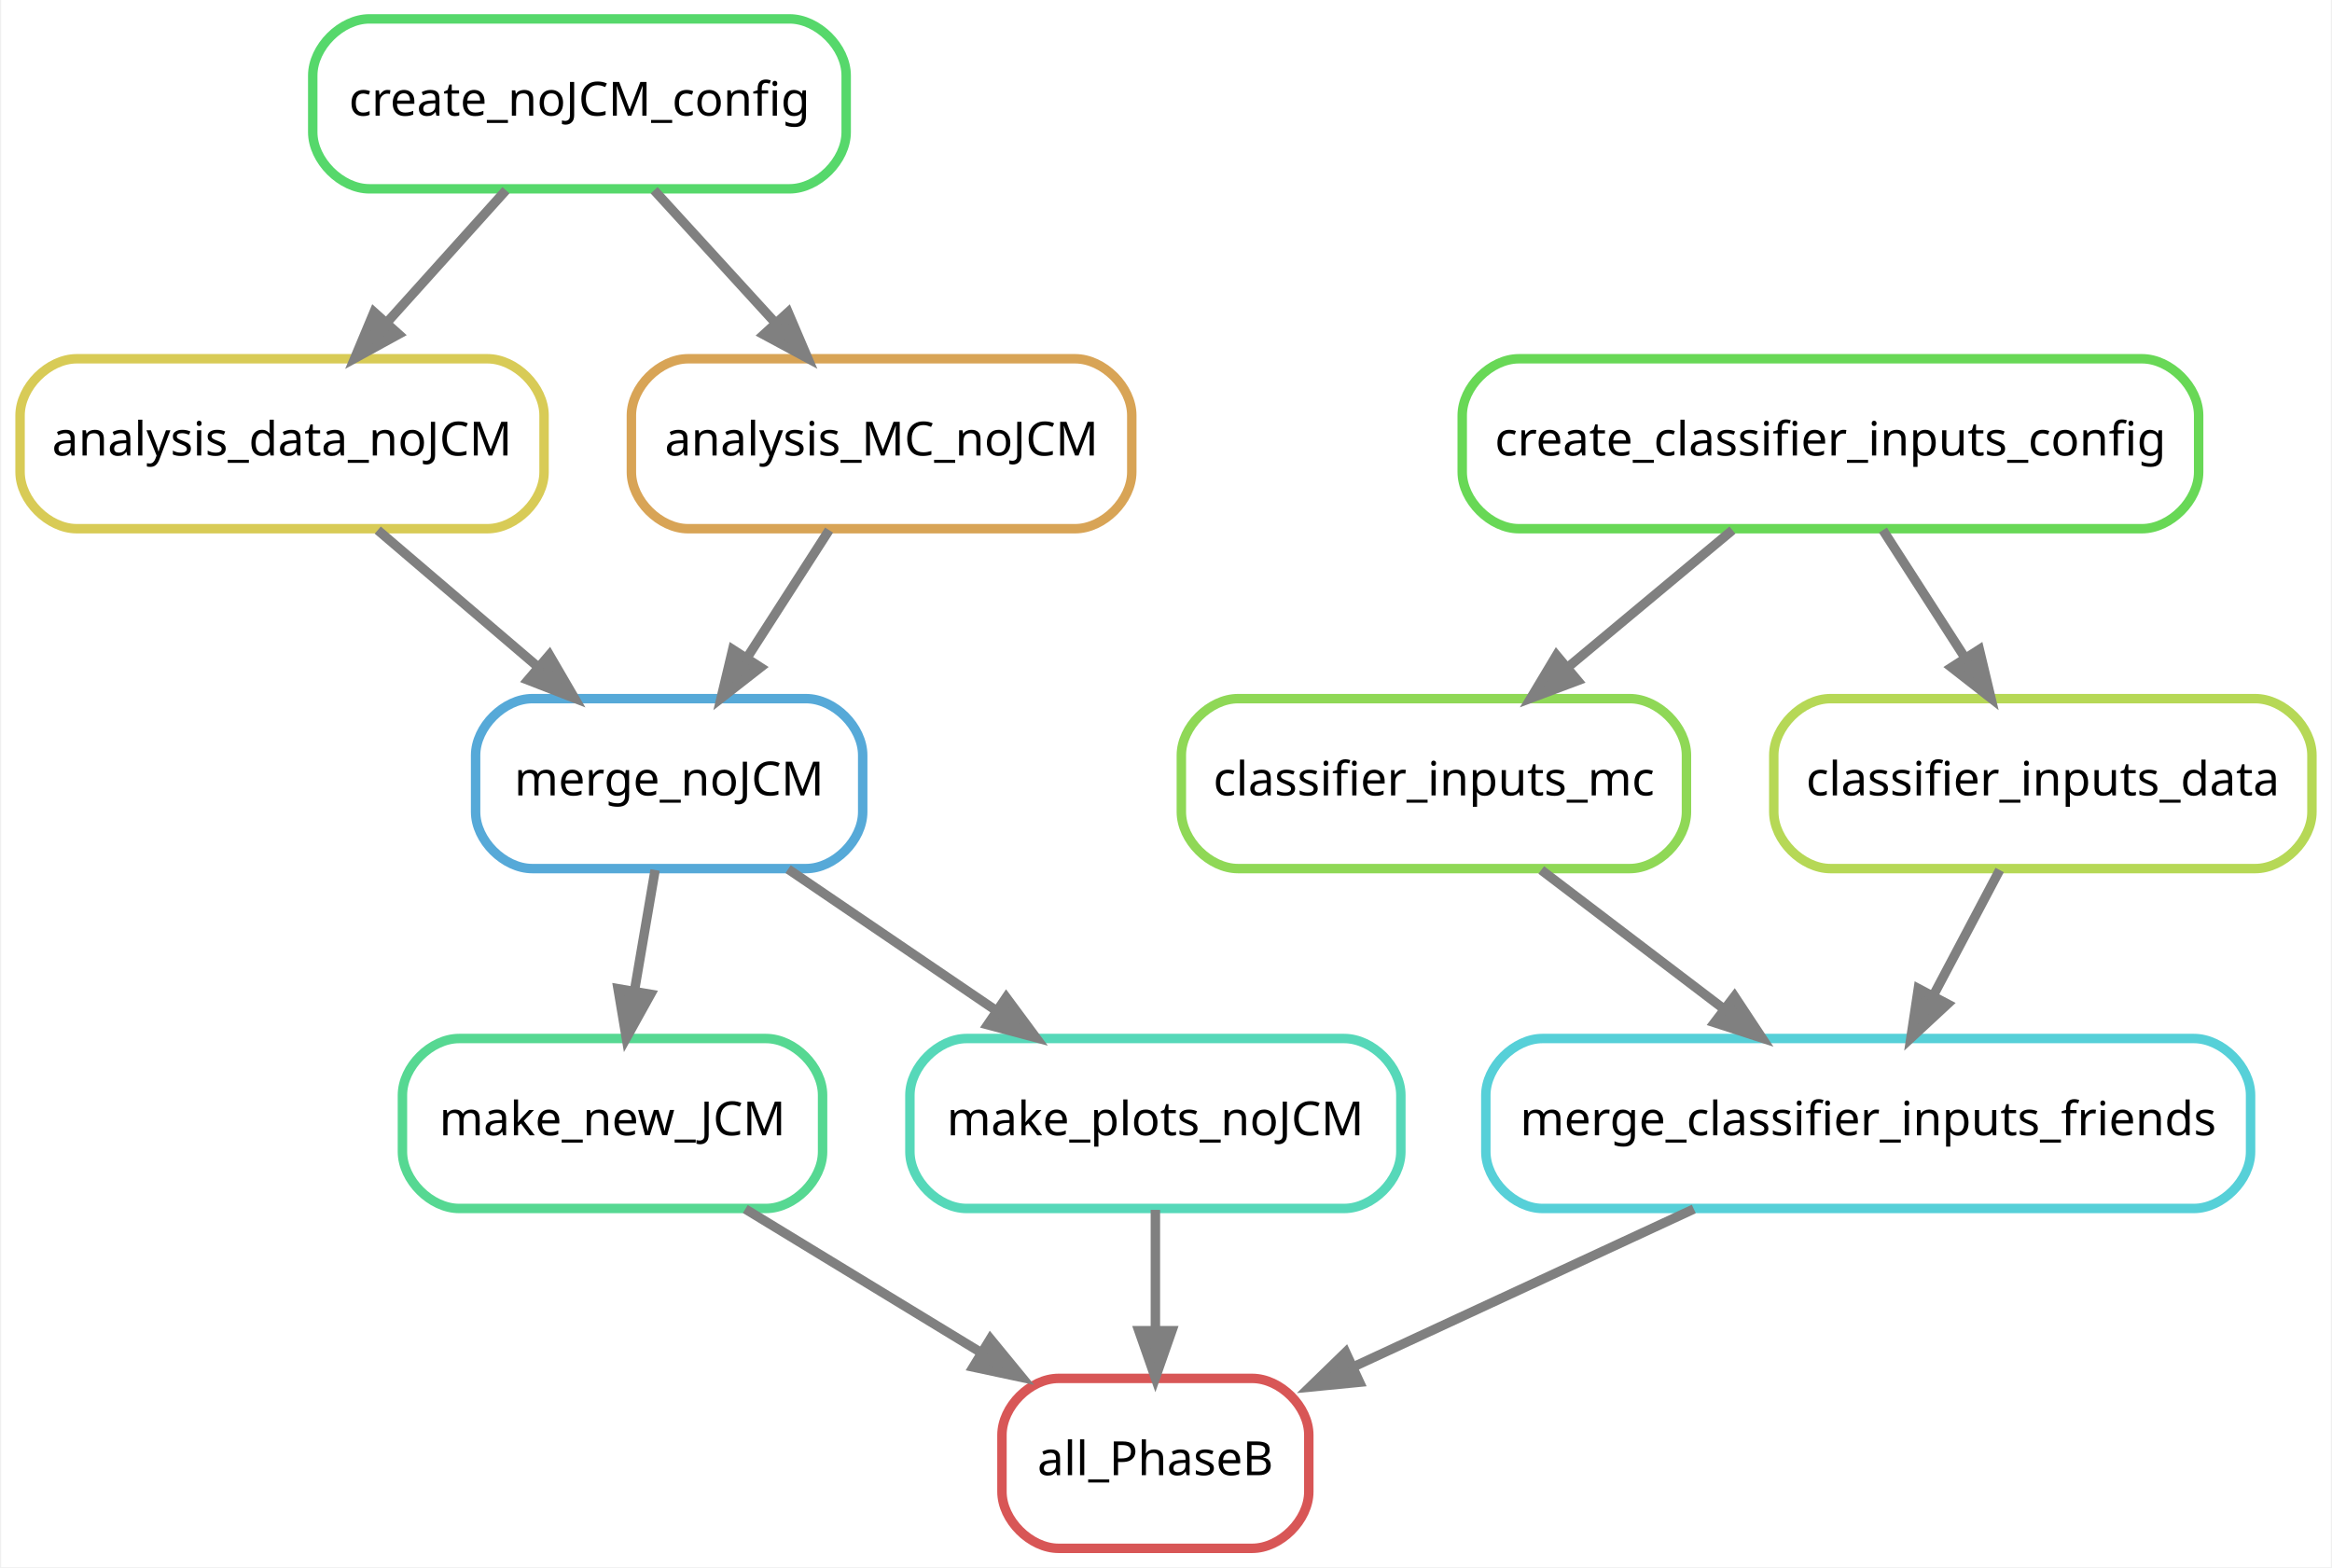
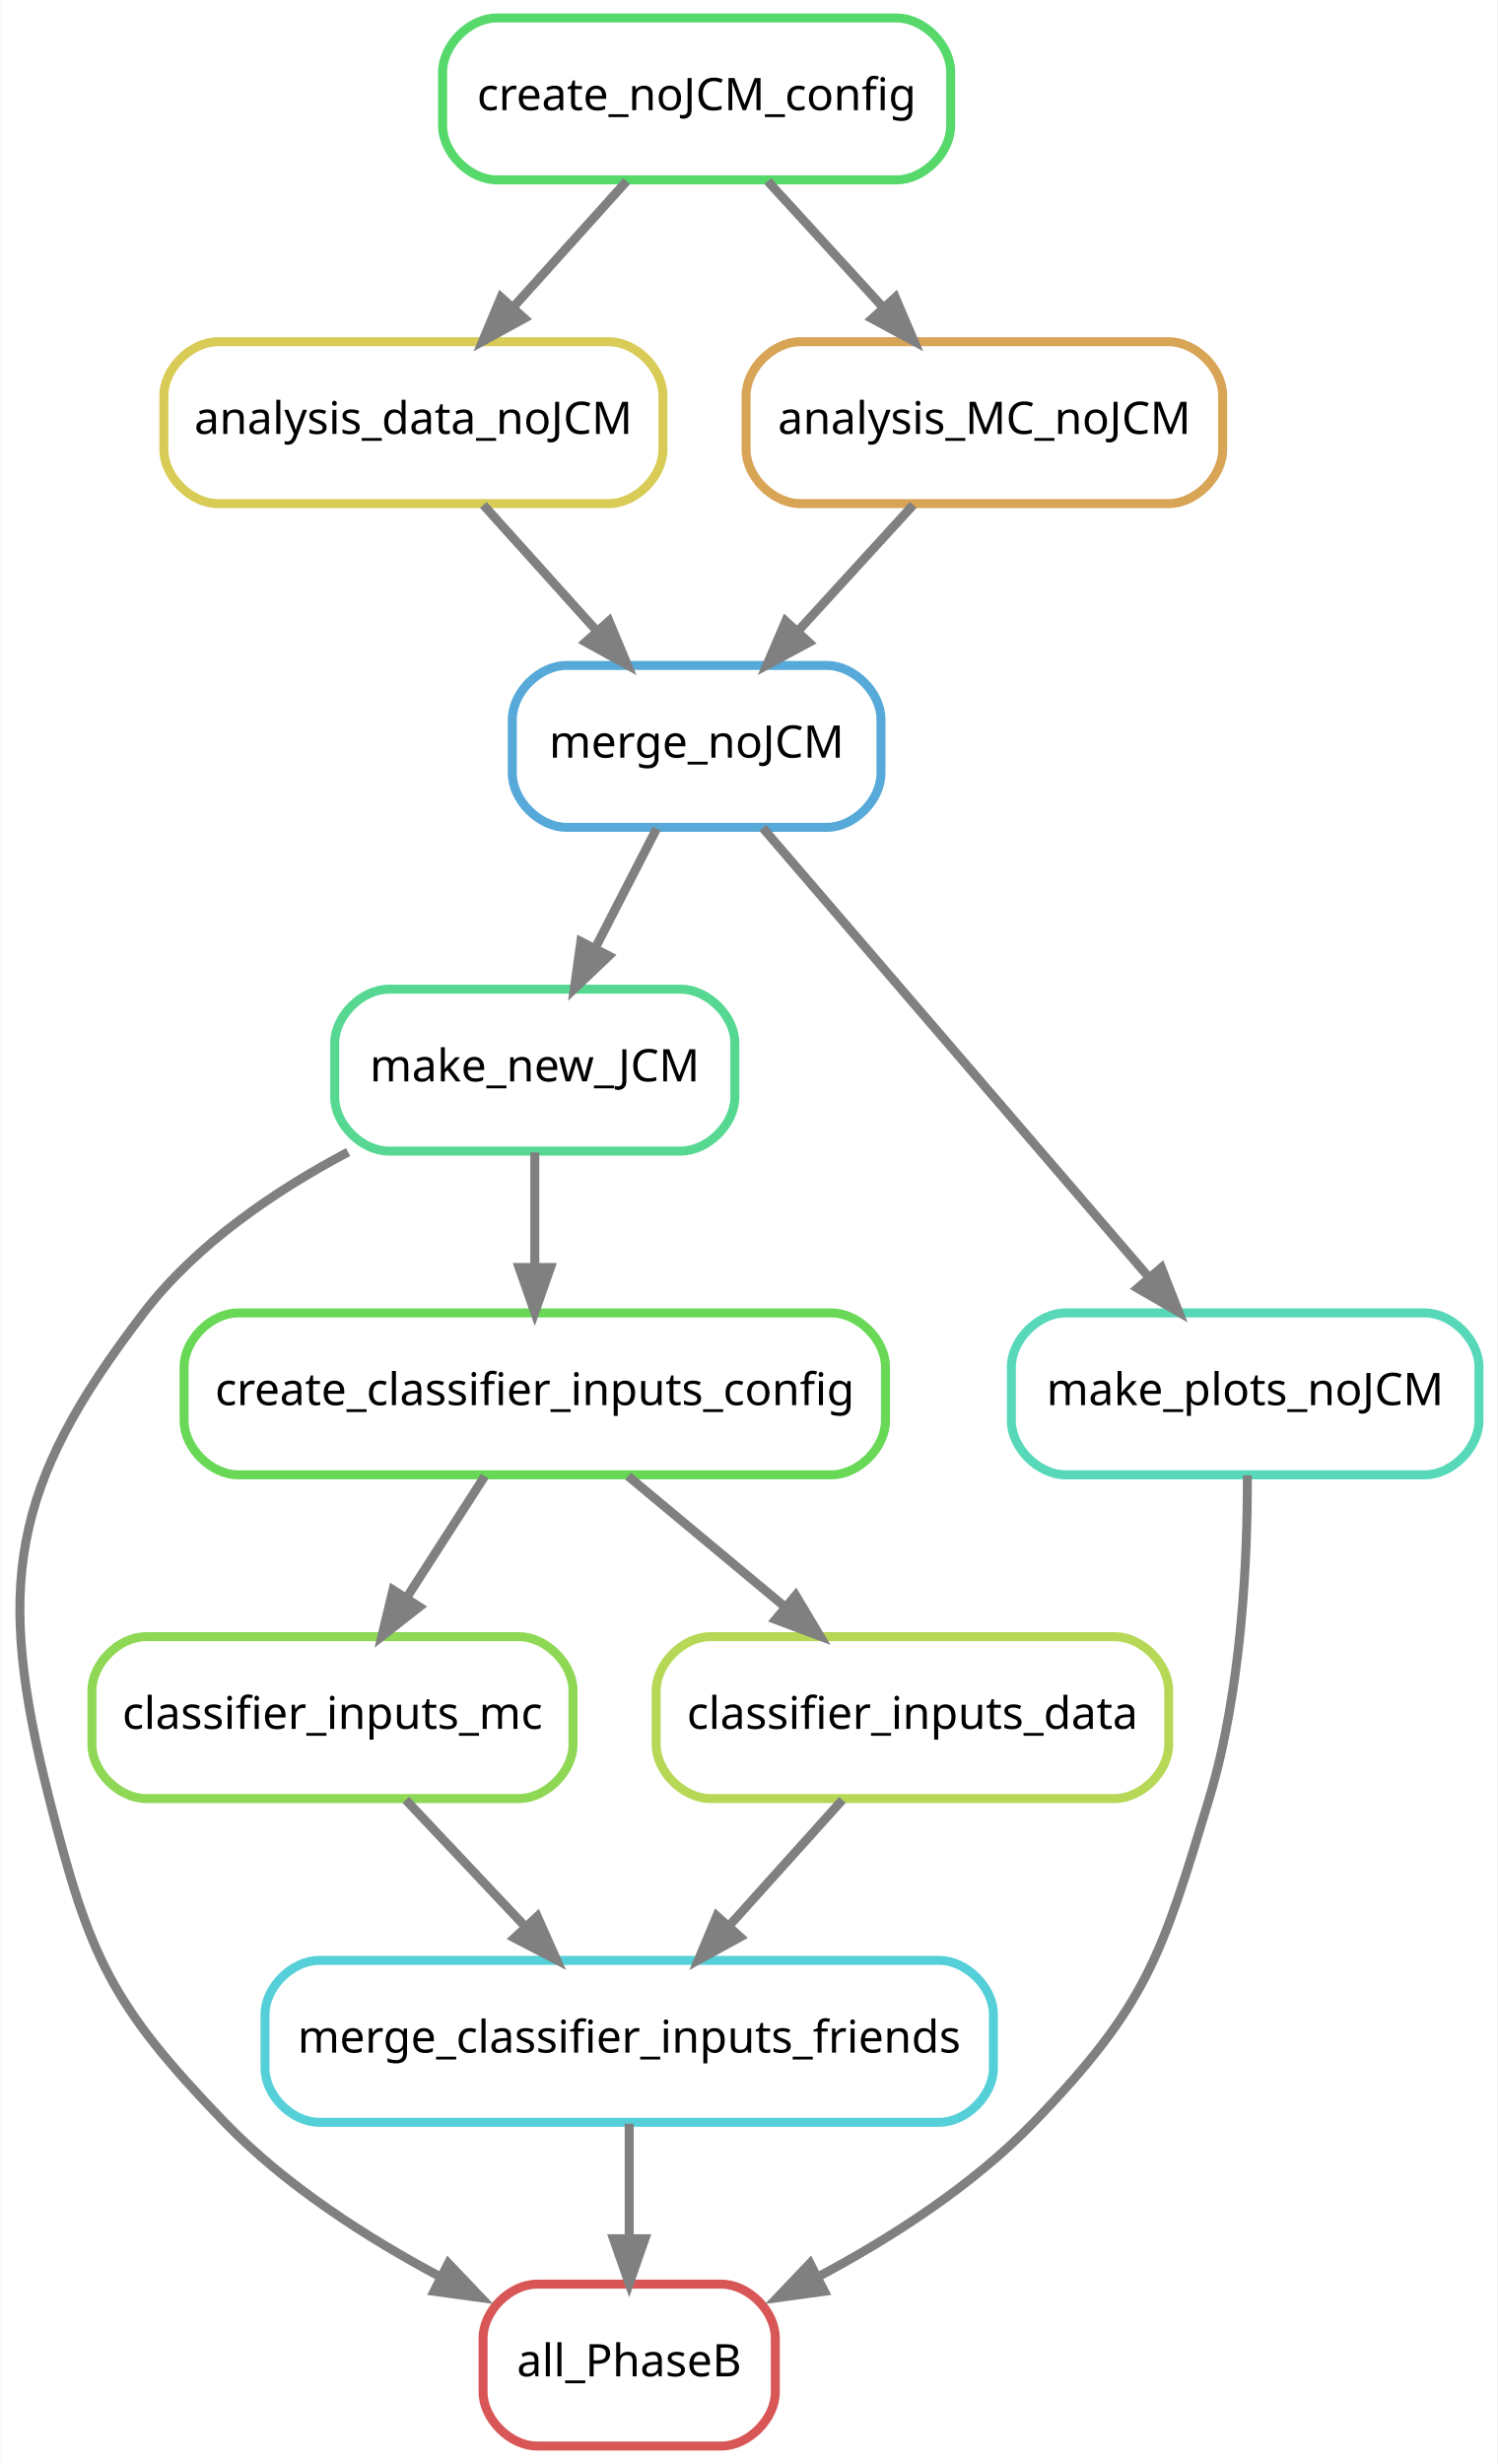
- <svg xmlns="http://www.w3.org/2000/svg" width="494pt" height="332pt" viewBox="0.00 0.00 493.50 332.00">
-   <g id="graph0" class="graph" transform="scale(1 1) rotate(0) translate(4 328)">
-     <polygon fill="white" stroke="transparent" points="-4,4 -4,-328 489.5,-328 489.5,4 -4,4" />
+ <svg xmlns="http://www.w3.org/2000/svg" width="333pt" height="548pt" viewBox="0.00 0.00 332.89 548.00">
+   <g id="graph0" class="graph" transform="scale(1 1) rotate(0) translate(4 544)">
+     <polygon fill="white" stroke="transparent" points="-4,4 -4,-544 328.89,-544 328.89,4 -4,4" />
    <g id="node1" class="node">
-       <path fill="none" stroke="#d85656" stroke-width="2" d="M261,-36C261,-36 220,-36 220,-36 214,-36 208,-30 208,-24 208,-24 208,-12 208,-12 208,-6 214,0 220,0 220,0 261,0 261,0 267,0 273,-6 273,-12 273,-12 273,-24 273,-24 273,-30 267,-36 261,-36" />
-       <text text-anchor="middle" x="240.5" y="-15.5" font-family="sans" font-size="10.00">all_PhaseB</text>
+       <path fill="none" stroke="#d85656" stroke-width="2" d="M156.39,-36C156.39,-36 115.39,-36 115.39,-36 109.39,-36 103.39,-30 103.39,-24 103.39,-24 103.39,-12 103.39,-12 103.39,-6 109.39,0 115.39,0 115.39,0 156.39,0 156.39,0 162.39,0 168.39,-6 168.39,-12 168.39,-12 168.39,-24 168.39,-24 168.39,-30 162.39,-36 156.39,-36" />
+       <text text-anchor="middle" x="135.89" y="-15.5" font-family="sans" font-size="10.00">all_PhaseB</text>
    </g>
    <g id="node2" class="node">
-       <path fill="none" stroke="#56d892" stroke-width="2" d="M158,-108C158,-108 93,-108 93,-108 87,-108 81,-102 81,-96 81,-96 81,-84 81,-84 81,-78 87,-72 93,-72 93,-72 158,-72 158,-72 164,-72 170,-78 170,-84 170,-84 170,-96 170,-96 170,-102 164,-108 158,-108" />
-       <text text-anchor="middle" x="125.5" y="-87.5" font-family="sans" font-size="10.00">make_new_JCM</text>
+       <path fill="none" stroke="#56d892" stroke-width="2" d="M147.39,-324C147.39,-324 82.39,-324 82.39,-324 76.39,-324 70.39,-318 70.39,-312 70.39,-312 70.39,-300 70.39,-300 70.39,-294 76.39,-288 82.39,-288 82.39,-288 147.39,-288 147.39,-288 153.39,-288 159.39,-294 159.39,-300 159.39,-300 159.39,-312 159.39,-312 159.39,-318 153.39,-324 147.39,-324" />
+       <text text-anchor="middle" x="114.89" y="-303.5" font-family="sans" font-size="10.00">make_new_JCM</text>
    </g>
    <g id="edge3" class="edge">
-       <path fill="none" stroke="grey" stroke-width="2" d="M153.63,-71.88C168.67,-62.72 187.37,-51.34 203.56,-41.48" />
-       <polygon fill="grey" stroke="grey" stroke-width="2" points="205.54,-44.38 212.26,-36.19 201.9,-38.4 205.54,-44.38" />
+       <path fill="none" stroke="grey" stroke-width="2" d="M73.37,-287.78C57.12,-279.18 39.61,-267.3 27.89,-252 -1.85,-213.18 -5.13,-191.4 6.89,-144 15.83,-108.72 20.62,-98.19 45.89,-72 59.48,-57.91 77.63,-46.27 94.06,-37.53" />
+       <polygon fill="grey" stroke="grey" stroke-width="2" points="95.66,-40.64 102.97,-32.97 92.48,-34.41 95.66,-40.64" />
+     </g>
+     <g id="node10" class="node">
+       <path fill="none" stroke="#68d856" stroke-width="2" d="M180.89,-252C180.89,-252 48.89,-252 48.89,-252 42.89,-252 36.89,-246 36.89,-240 36.89,-240 36.89,-228 36.89,-228 36.89,-222 42.89,-216 48.89,-216 48.89,-216 180.89,-216 180.89,-216 186.89,-216 192.89,-222 192.89,-228 192.89,-228 192.89,-240 192.89,-240 192.89,-246 186.89,-252 180.89,-252" />
+       <text text-anchor="middle" x="114.89" y="-231.5" font-family="sans" font-size="10.00">create_classifier_inputs_config</text>
+     </g>
+     <g id="edge13" class="edge">
+       <path fill="none" stroke="grey" stroke-width="2" d="M114.89,-287.7C114.89,-279.98 114.89,-270.71 114.89,-262.11" />
+       <polygon fill="grey" stroke="grey" stroke-width="2" points="118.39,-262.1 114.89,-252.1 111.39,-262.1 118.39,-262.1" />
    </g>
    <g id="node3" class="node">
-       <path fill="none" stroke="#56a9d8" stroke-width="2" d="M166.5,-180C166.5,-180 108.5,-180 108.5,-180 102.5,-180 96.5,-174 96.5,-168 96.5,-168 96.5,-156 96.5,-156 96.5,-150 102.5,-144 108.5,-144 108.5,-144 166.5,-144 166.5,-144 172.5,-144 178.5,-150 178.5,-156 178.5,-156 178.5,-168 178.5,-168 178.5,-174 172.5,-180 166.5,-180" />
-       <text text-anchor="middle" x="137.5" y="-159.5" font-family="sans" font-size="10.00">merge_noJCM</text>
+       <path fill="none" stroke="#56a9d8" stroke-width="2" d="M179.89,-396C179.89,-396 121.89,-396 121.89,-396 115.89,-396 109.89,-390 109.89,-384 109.89,-384 109.89,-372 109.89,-372 109.89,-366 115.89,-360 121.89,-360 121.89,-360 179.89,-360 179.89,-360 185.89,-360 191.89,-366 191.89,-372 191.89,-372 191.89,-384 191.89,-384 191.89,-390 185.89,-396 179.89,-396" />
+       <text text-anchor="middle" x="150.89" y="-375.5" font-family="sans" font-size="10.00">merge_noJCM</text>
    </g>
    <g id="edge4" class="edge">
-       <path fill="none" stroke="grey" stroke-width="2" d="M134.53,-143.7C133.21,-135.98 131.62,-126.71 130.15,-118.11" />
-       <polygon fill="grey" stroke="grey" stroke-width="2" points="133.57,-117.37 128.43,-108.1 126.67,-118.55 133.57,-117.37" />
+       <path fill="none" stroke="grey" stroke-width="2" d="M141.99,-359.7C137.89,-351.73 132.94,-342.1 128.39,-333.26" />
+       <polygon fill="grey" stroke="grey" stroke-width="2" points="131.37,-331.4 123.68,-324.1 125.14,-334.6 131.37,-331.4" />
    </g>
    <g id="node7" class="node">
-       <path fill="none" stroke="#56d8b9" stroke-width="2" d="M280.5,-108C280.5,-108 200.5,-108 200.5,-108 194.5,-108 188.5,-102 188.5,-96 188.5,-96 188.5,-84 188.5,-84 188.5,-78 194.5,-72 200.5,-72 200.5,-72 280.5,-72 280.5,-72 286.5,-72 292.5,-78 292.5,-84 292.5,-84 292.5,-96 292.5,-96 292.5,-102 286.5,-108 280.5,-108" />
-       <text text-anchor="middle" x="240.5" y="-87.5" font-family="sans" font-size="10.00">make_plots_noJCM</text>
+       <path fill="none" stroke="#56d8b9" stroke-width="2" d="M312.89,-252C312.89,-252 232.89,-252 232.89,-252 226.89,-252 220.89,-246 220.89,-240 220.89,-240 220.89,-228 220.89,-228 220.89,-222 226.89,-216 232.89,-216 232.89,-216 312.89,-216 312.89,-216 318.89,-216 324.89,-222 324.89,-228 324.89,-228 324.89,-240 324.89,-240 324.89,-246 318.89,-252 312.89,-252" />
+       <text text-anchor="middle" x="272.89" y="-231.5" font-family="sans" font-size="10.00">make_plots_noJCM</text>
    </g>
    <g id="edge9" class="edge">
-       <path fill="none" stroke="grey" stroke-width="2" d="M162.7,-143.88C175.91,-134.89 192.29,-123.76 206.61,-114.03" />
-       <polygon fill="grey" stroke="grey" stroke-width="2" points="208.9,-116.71 215.21,-108.19 204.97,-110.92 208.9,-116.71" />
+       <path fill="none" stroke="grey" stroke-width="2" d="M165.6,-359.87C186.94,-335.03 226.62,-288.85 251.29,-260.14" />
+       <polygon fill="grey" stroke="grey" stroke-width="2" points="254.26,-262.06 258.12,-252.19 248.95,-257.49 254.26,-262.06" />
    </g>
    <g id="node4" class="node">
-       <path fill="none" stroke="#d8cb56" stroke-width="2" d="M99,-252C99,-252 12,-252 12,-252 6,-252 0,-246 0,-240 0,-240 0,-228 0,-228 0,-222 6,-216 12,-216 12,-216 99,-216 99,-216 105,-216 111,-222 111,-228 111,-228 111,-240 111,-240 111,-246 105,-252 99,-252" />
-       <text text-anchor="middle" x="55.5" y="-231.5" font-family="sans" font-size="10.00">analysis_data_noJCM</text>
+       <path fill="none" stroke="#d8cb56" stroke-width="2" d="M131.39,-468C131.39,-468 44.39,-468 44.39,-468 38.39,-468 32.39,-462 32.39,-456 32.39,-456 32.39,-444 32.39,-444 32.39,-438 38.39,-432 44.39,-432 44.39,-432 131.39,-432 131.39,-432 137.39,-432 143.39,-438 143.39,-444 143.39,-444 143.39,-456 143.39,-456 143.39,-462 137.39,-468 131.39,-468" />
+       <text text-anchor="middle" x="87.89" y="-447.5" font-family="sans" font-size="10.00">analysis_data_noJCM</text>
+     </g>
+     <g id="edge6" class="edge">
+       <path fill="none" stroke="grey" stroke-width="2" d="M103.46,-431.7C111.09,-423.22 120.41,-412.86 128.76,-403.58" />
+       <polygon fill="grey" stroke="grey" stroke-width="2" points="131.4,-405.88 135.49,-396.1 126.2,-401.2 131.4,-405.88" />
+     </g>
+     <g id="node5" class="node">
+       <path fill="none" stroke="#56d86b" stroke-width="2" d="M195.39,-540C195.39,-540 106.39,-540 106.39,-540 100.39,-540 94.39,-534 94.39,-528 94.39,-528 94.39,-516 94.39,-516 94.39,-510 100.39,-504 106.39,-504 106.39,-504 195.39,-504 195.39,-504 201.39,-504 207.39,-510 207.39,-516 207.39,-516 207.39,-528 207.39,-528 207.39,-534 201.39,-540 195.39,-540" />
+       <text text-anchor="middle" x="150.89" y="-519.5" font-family="sans" font-size="10.00">create_noJCM_config</text>
+     </g>
+     <g id="edge7" class="edge">
+       <path fill="none" stroke="grey" stroke-width="2" d="M135.31,-503.7C127.68,-495.22 118.36,-484.86 110.01,-475.58" />
+       <polygon fill="grey" stroke="grey" stroke-width="2" points="112.57,-473.2 103.28,-468.1 107.37,-477.88 112.57,-473.2" />
+     </g>
+     <g id="node6" class="node">
+       <path fill="none" stroke="#d8a456" stroke-width="2" d="M255.89,-468C255.89,-468 173.89,-468 173.89,-468 167.89,-468 161.89,-462 161.89,-456 161.89,-456 161.89,-444 161.89,-444 161.89,-438 167.89,-432 173.89,-432 173.89,-432 255.89,-432 255.89,-432 261.89,-432 267.89,-438 267.89,-444 267.89,-444 267.89,-456 267.89,-456 267.89,-462 261.89,-468 255.89,-468" />
+       <text text-anchor="middle" x="214.89" y="-447.5" font-family="sans" font-size="10.00">analysis_MC_noJCM</text>
+     </g>
+     <g id="edge8" class="edge">
+       <path fill="none" stroke="grey" stroke-width="2" d="M166.71,-503.7C174.46,-495.22 183.93,-484.86 192.41,-475.58" />
+       <polygon fill="grey" stroke="grey" stroke-width="2" points="195.08,-477.85 199.25,-468.1 189.92,-473.12 195.08,-477.85" />
    </g>
    <g id="edge5" class="edge">
-       <path fill="none" stroke="grey" stroke-width="2" d="M75.77,-215.7C86,-206.97 98.56,-196.24 109.68,-186.75" />
-       <polygon fill="grey" stroke="grey" stroke-width="2" points="112.13,-189.26 117.46,-180.1 107.59,-183.94 112.13,-189.26" />
+       <path fill="none" stroke="grey" stroke-width="2" d="M199.07,-431.7C191.32,-423.22 181.85,-412.86 173.36,-403.58" />
+       <polygon fill="grey" stroke="grey" stroke-width="2" points="175.86,-401.12 166.52,-396.1 170.69,-405.85 175.86,-401.12" />
    </g>
-     <g id="node5" class="node">
-       <path fill="none" stroke="#56d86b" stroke-width="2" d="M163,-324C163,-324 74,-324 74,-324 68,-324 62,-318 62,-312 62,-312 62,-300 62,-300 62,-294 68,-288 74,-288 74,-288 163,-288 163,-288 169,-288 175,-294 175,-300 175,-300 175,-312 175,-312 175,-318 169,-324 163,-324" />
-       <text text-anchor="middle" x="118.5" y="-303.5" font-family="sans" font-size="10.00">create_noJCM_config</text>
+     <g id="edge1" class="edge">
+       <path fill="none" stroke="grey" stroke-width="2" d="M273.38,-215.88C273.44,-197.67 272.19,-168.21 264.89,-144 254.37,-109.16 251.16,-98.19 225.89,-72 212.29,-57.91 194.15,-46.27 177.71,-37.53" />
+       <polygon fill="grey" stroke="grey" stroke-width="2" points="179.3,-34.41 168.8,-32.97 176.11,-40.64 179.3,-34.41" />
    </g>
-     <g id="edge7" class="edge">
-       <path fill="none" stroke="grey" stroke-width="2" d="M102.93,-287.7C95.3,-279.22 85.98,-268.86 77.62,-259.58" />
-       <polygon fill="grey" stroke="grey" stroke-width="2" points="80.19,-257.2 70.89,-252.1 74.98,-261.88 80.19,-257.2" />
-     </g>
-     <g id="node6" class="node">
-       <path fill="none" stroke="#d8a456" stroke-width="2" d="M223.5,-252C223.5,-252 141.5,-252 141.5,-252 135.5,-252 129.5,-246 129.5,-240 129.5,-240 129.5,-228 129.5,-228 129.5,-222 135.5,-216 141.5,-216 141.5,-216 223.5,-216 223.5,-216 229.5,-216 235.5,-222 235.5,-228 235.5,-228 235.5,-240 235.5,-240 235.5,-246 229.5,-252 223.5,-252" />
-       <text text-anchor="middle" x="182.5" y="-231.5" font-family="sans" font-size="10.00">analysis_MC_noJCM</text>
-     </g>
-     <g id="edge8" class="edge">
-       <path fill="none" stroke="grey" stroke-width="2" d="M134.32,-287.7C142.07,-279.22 151.54,-268.86 160.02,-259.58" />
-       <polygon fill="grey" stroke="grey" stroke-width="2" points="162.7,-261.85 166.86,-252.1 157.53,-257.12 162.7,-261.85" />
-     </g>
-     <g id="edge6" class="edge">
-       <path fill="none" stroke="grey" stroke-width="2" d="M171.38,-215.7C166.14,-207.56 159.8,-197.69 154.02,-188.7" />
-       <polygon fill="grey" stroke="grey" stroke-width="2" points="156.85,-186.62 148.5,-180.1 150.96,-190.41 156.85,-186.62" />
+     <g id="node8" class="node">
+       <path fill="none" stroke="#56d0d8" stroke-width="2" d="M204.89,-108C204.89,-108 66.89,-108 66.89,-108 60.89,-108 54.89,-102 54.89,-96 54.89,-96 54.89,-84 54.89,-84 54.89,-78 60.89,-72 66.89,-72 66.89,-72 204.89,-72 204.89,-72 210.89,-72 216.89,-78 216.89,-84 216.89,-84 216.89,-96 216.89,-96 216.89,-102 210.89,-108 204.89,-108" />
+       <text text-anchor="middle" x="135.89" y="-87.5" font-family="sans" font-size="10.00">merge_classifier_inputs_friends</text>
    </g>
    <g id="edge2" class="edge">
-       <path fill="none" stroke="grey" stroke-width="2" d="M240.5,-71.7C240.5,-63.98 240.5,-54.71 240.5,-46.11" />
-       <polygon fill="grey" stroke="grey" stroke-width="2" points="244,-46.1 240.5,-36.1 237,-46.1 244,-46.1" />
-     </g>
-     <g id="node8" class="node">
-       <path fill="none" stroke="#56d0d8" stroke-width="2" d="M460.5,-108C460.5,-108 322.5,-108 322.5,-108 316.5,-108 310.5,-102 310.5,-96 310.5,-96 310.5,-84 310.5,-84 310.5,-78 316.5,-72 322.5,-72 322.5,-72 460.5,-72 460.5,-72 466.5,-72 472.5,-78 472.5,-84 472.5,-84 472.5,-96 472.5,-96 472.5,-102 466.5,-108 460.5,-108" />
-       <text text-anchor="middle" x="391.5" y="-87.5" font-family="sans" font-size="10.00">merge_classifier_inputs_friends</text>
-     </g>
-     <g id="edge1" class="edge">
-       <path fill="none" stroke="grey" stroke-width="2" d="M354.56,-71.88C332.79,-61.78 305.17,-48.98 282.56,-38.5" />
-       <polygon fill="grey" stroke="grey" stroke-width="2" points="283.75,-35.19 273.21,-34.16 280.81,-41.54 283.75,-35.19" />
+       <path fill="none" stroke="grey" stroke-width="2" d="M135.89,-71.7C135.89,-63.98 135.89,-54.71 135.89,-46.11" />
+       <polygon fill="grey" stroke="grey" stroke-width="2" points="139.39,-46.1 135.89,-36.1 132.39,-46.1 139.39,-46.1" />
    </g>
    <g id="node9" class="node">
-       <path fill="none" stroke="#8fd856" stroke-width="2" d="M341,-180C341,-180 258,-180 258,-180 252,-180 246,-174 246,-168 246,-168 246,-156 246,-156 246,-150 252,-144 258,-144 258,-144 341,-144 341,-144 347,-144 353,-150 353,-156 353,-156 353,-168 353,-168 353,-174 347,-180 341,-180" />
-       <text text-anchor="middle" x="299.5" y="-159.5" font-family="sans" font-size="10.00">classifier_inputs_mc</text>
+       <path fill="none" stroke="#8fd856" stroke-width="2" d="M111.39,-180C111.39,-180 28.39,-180 28.39,-180 22.39,-180 16.39,-174 16.39,-168 16.39,-168 16.39,-156 16.39,-156 16.39,-150 22.39,-144 28.39,-144 28.39,-144 111.39,-144 111.39,-144 117.39,-144 123.39,-150 123.39,-156 123.39,-156 123.39,-168 123.39,-168 123.39,-174 117.39,-180 111.39,-180" />
+       <text text-anchor="middle" x="69.89" y="-159.5" font-family="sans" font-size="10.00">classifier_inputs_mc</text>
    </g>
    <g id="edge10" class="edge">
-       <path fill="none" stroke="grey" stroke-width="2" d="M322.24,-143.7C333.94,-134.8 348.36,-123.82 361.01,-114.2" />
-       <polygon fill="grey" stroke="grey" stroke-width="2" points="363.18,-116.94 369.02,-108.1 358.94,-111.37 363.18,-116.94" />
-     </g>
-     <g id="node10" class="node">
-       <path fill="none" stroke="#68d856" stroke-width="2" d="M449.5,-252C449.5,-252 317.5,-252 317.5,-252 311.5,-252 305.5,-246 305.5,-240 305.5,-240 305.5,-228 305.5,-228 305.5,-222 311.5,-216 317.5,-216 317.5,-216 449.5,-216 449.5,-216 455.5,-216 461.5,-222 461.5,-228 461.5,-228 461.5,-240 461.5,-240 461.5,-246 455.5,-252 449.5,-252" />
-       <text text-anchor="middle" x="383.5" y="-231.5" font-family="sans" font-size="10.00">create_classifier_inputs_config</text>
+       <path fill="none" stroke="grey" stroke-width="2" d="M86.2,-143.7C94.19,-135.22 103.96,-124.86 112.71,-115.58" />
+       <polygon fill="grey" stroke="grey" stroke-width="2" points="115.45,-117.78 119.76,-108.1 110.35,-112.98 115.45,-117.78" />
    </g>
    <g id="edge12" class="edge">
-       <path fill="none" stroke="grey" stroke-width="2" d="M362.74,-215.7C352.26,-206.97 339.39,-196.24 328,-186.75" />
-       <polygon fill="grey" stroke="grey" stroke-width="2" points="329.95,-183.82 320.03,-180.1 325.47,-189.19 329.95,-183.82" />
+       <path fill="none" stroke="grey" stroke-width="2" d="M103.76,-215.7C98.53,-207.56 92.19,-197.69 86.41,-188.7" />
+       <polygon fill="grey" stroke="grey" stroke-width="2" points="89.23,-186.62 80.88,-180.1 83.35,-190.41 89.23,-186.62" />
    </g>
    <g id="node11" class="node">
-       <path fill="none" stroke="#b6d856" stroke-width="2" d="M473.5,-180C473.5,-180 383.5,-180 383.5,-180 377.5,-180 371.5,-174 371.5,-168 371.5,-168 371.5,-156 371.5,-156 371.5,-150 377.5,-144 383.5,-144 383.5,-144 473.5,-144 473.5,-144 479.5,-144 485.5,-150 485.5,-156 485.5,-156 485.5,-168 485.5,-168 485.5,-174 479.5,-180 473.5,-180" />
-       <text text-anchor="middle" x="428.5" y="-159.5" font-family="sans" font-size="10.00">classifier_inputs_data</text>
+       <path fill="none" stroke="#b6d856" stroke-width="2" d="M243.89,-180C243.89,-180 153.89,-180 153.89,-180 147.89,-180 141.89,-174 141.89,-168 141.89,-168 141.89,-156 141.89,-156 141.89,-150 147.89,-144 153.89,-144 153.89,-144 243.89,-144 243.89,-144 249.89,-144 255.89,-150 255.89,-156 255.89,-156 255.89,-168 255.89,-168 255.89,-174 249.89,-180 243.89,-180" />
+       <text text-anchor="middle" x="198.89" y="-159.5" font-family="sans" font-size="10.00">classifier_inputs_data</text>
    </g>
-     <g id="edge13" class="edge">
-       <path fill="none" stroke="grey" stroke-width="2" d="M394.62,-215.7C399.86,-207.56 406.2,-197.69 411.98,-188.7" />
-       <polygon fill="grey" stroke="grey" stroke-width="2" points="415.04,-190.41 417.5,-180.1 409.15,-186.62 415.04,-190.41" />
+     <g id="edge14" class="edge">
+       <path fill="none" stroke="grey" stroke-width="2" d="M135.65,-215.7C146.13,-206.97 159,-196.24 170.39,-186.75" />
+       <polygon fill="grey" stroke="grey" stroke-width="2" points="172.92,-189.19 178.36,-180.1 168.44,-183.82 172.92,-189.19" />
    </g>
    <g id="edge11" class="edge">
-       <path fill="none" stroke="grey" stroke-width="2" d="M419.35,-143.7C415.1,-135.64 409.94,-125.89 405.23,-116.98" />
-       <polygon fill="grey" stroke="grey" stroke-width="2" points="408.31,-115.31 400.54,-108.1 402.12,-118.58 408.31,-115.31" />
+       <path fill="none" stroke="grey" stroke-width="2" d="M183.31,-143.7C175.68,-135.22 166.36,-124.86 158.01,-115.58" />
+       <polygon fill="grey" stroke="grey" stroke-width="2" points="160.57,-113.2 151.28,-108.1 155.37,-117.88 160.57,-113.2" />
    </g>
  </g>
</svg>
